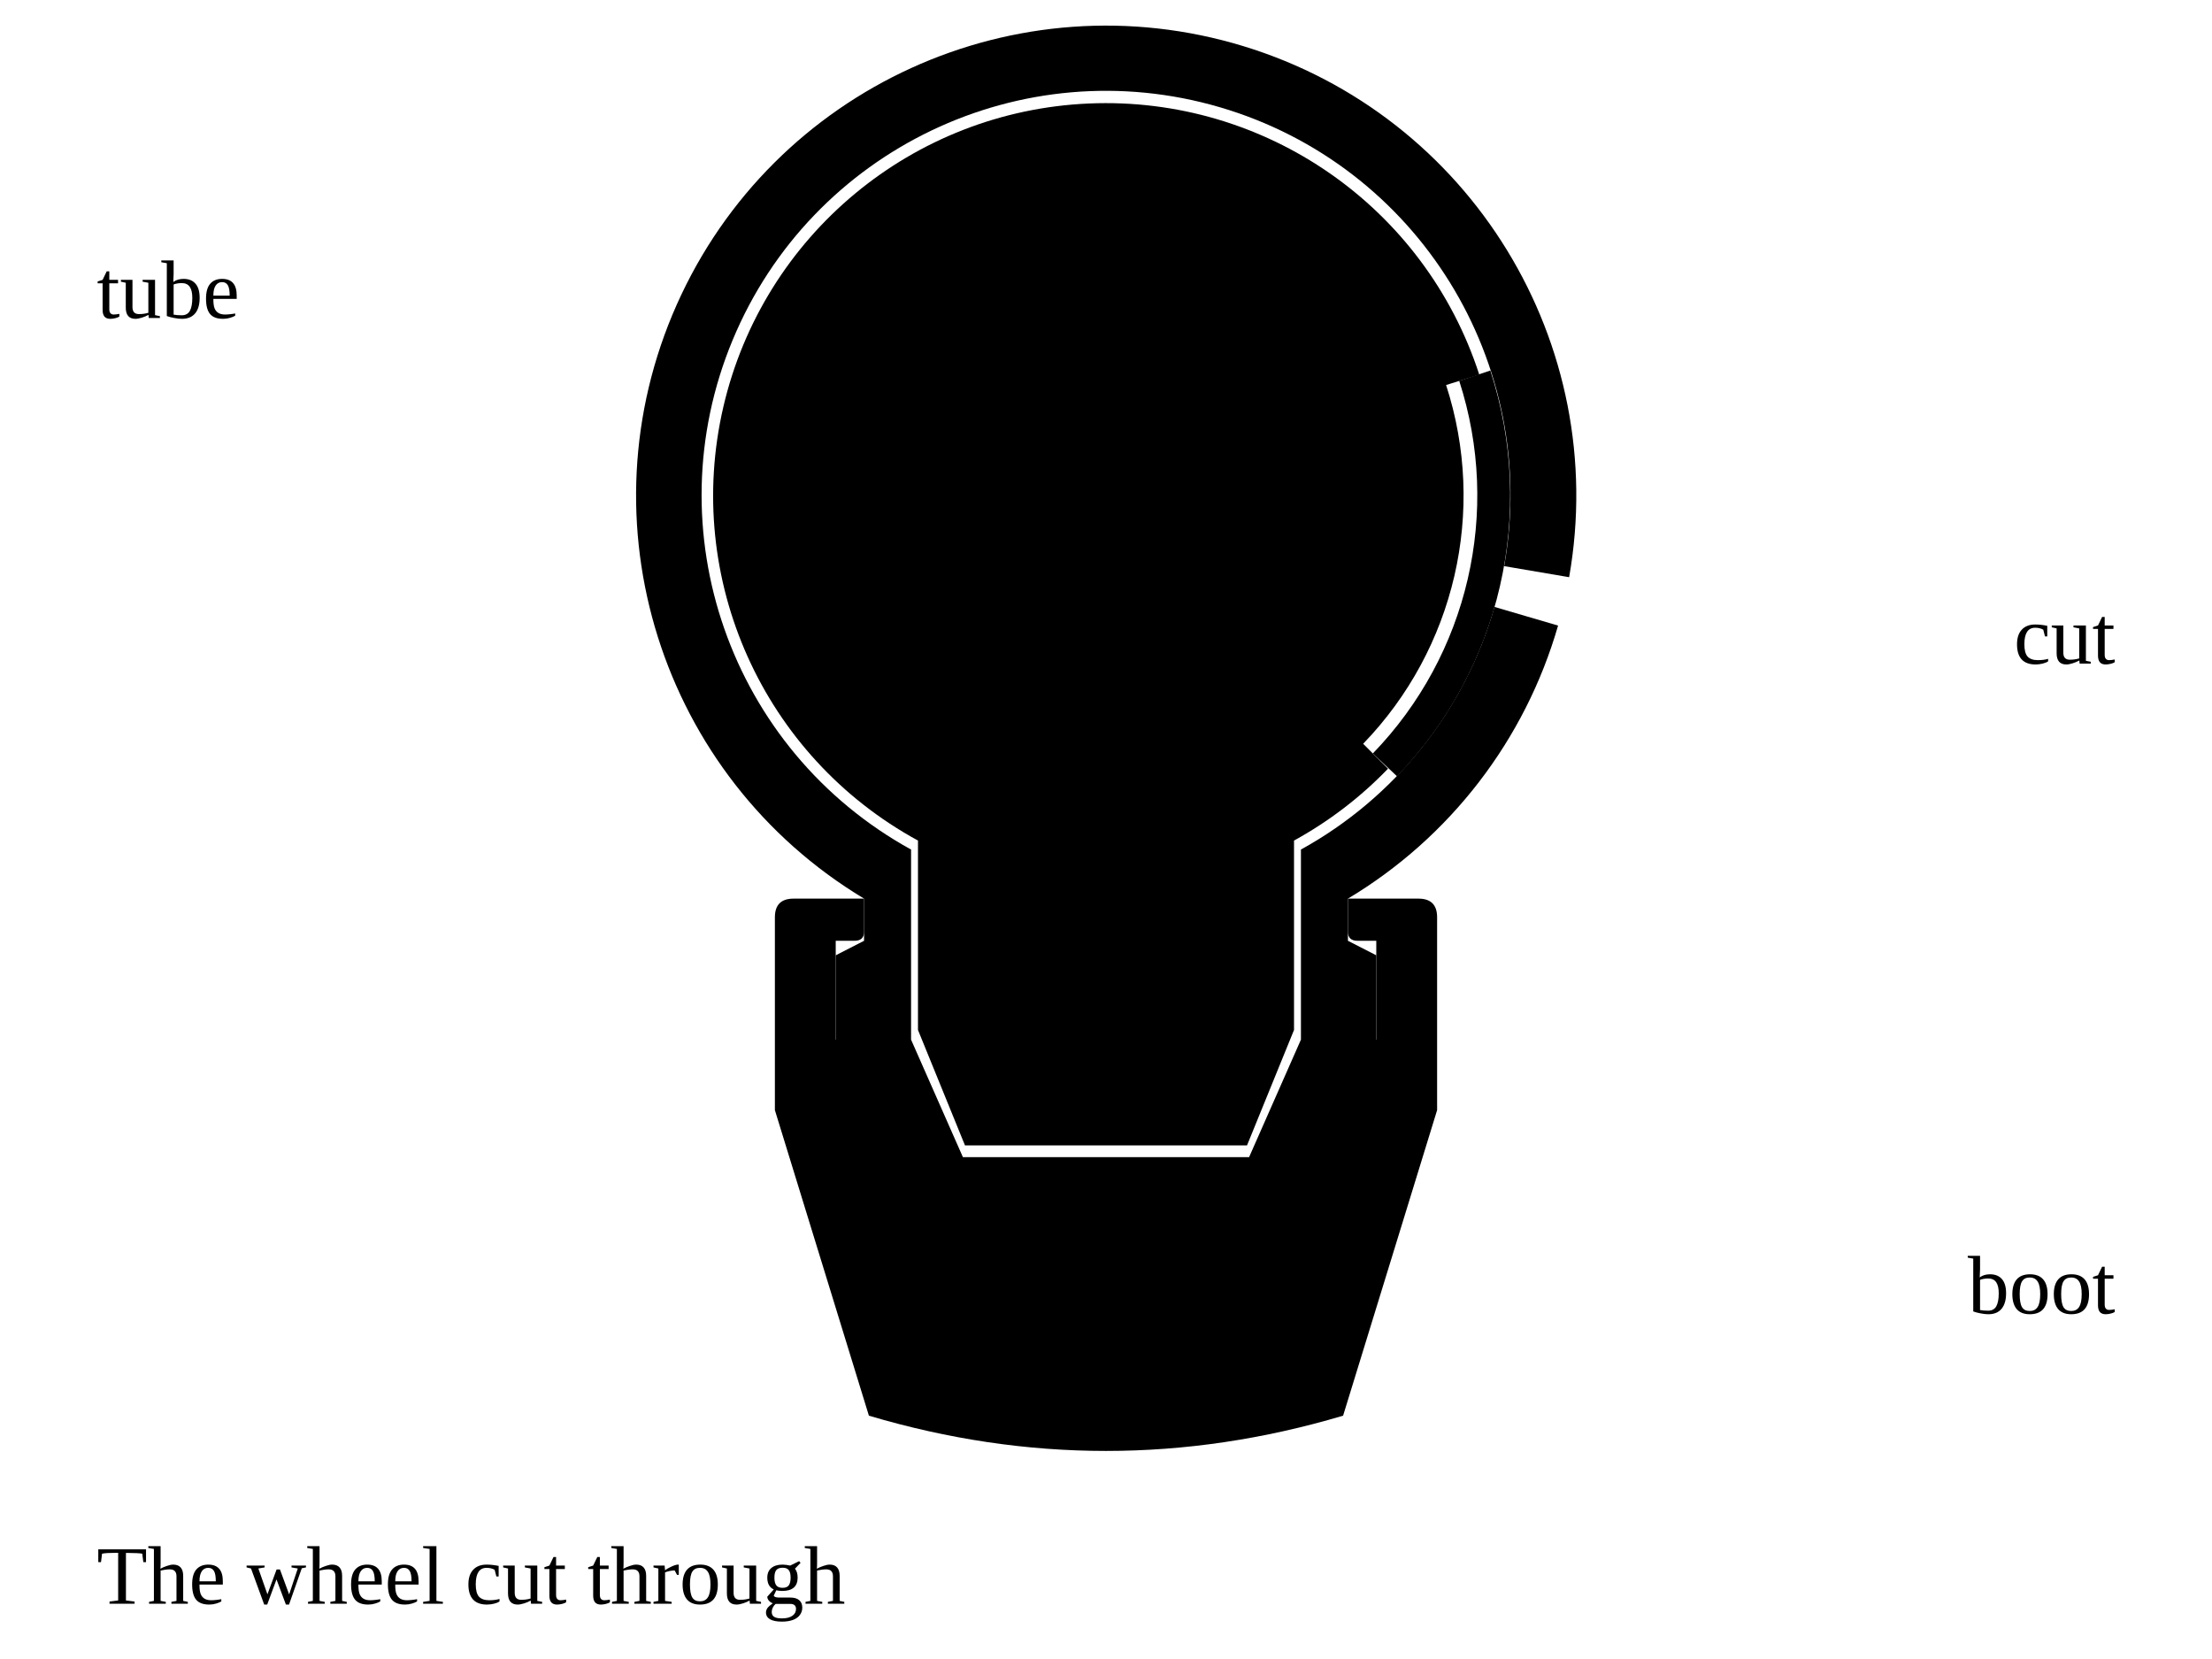
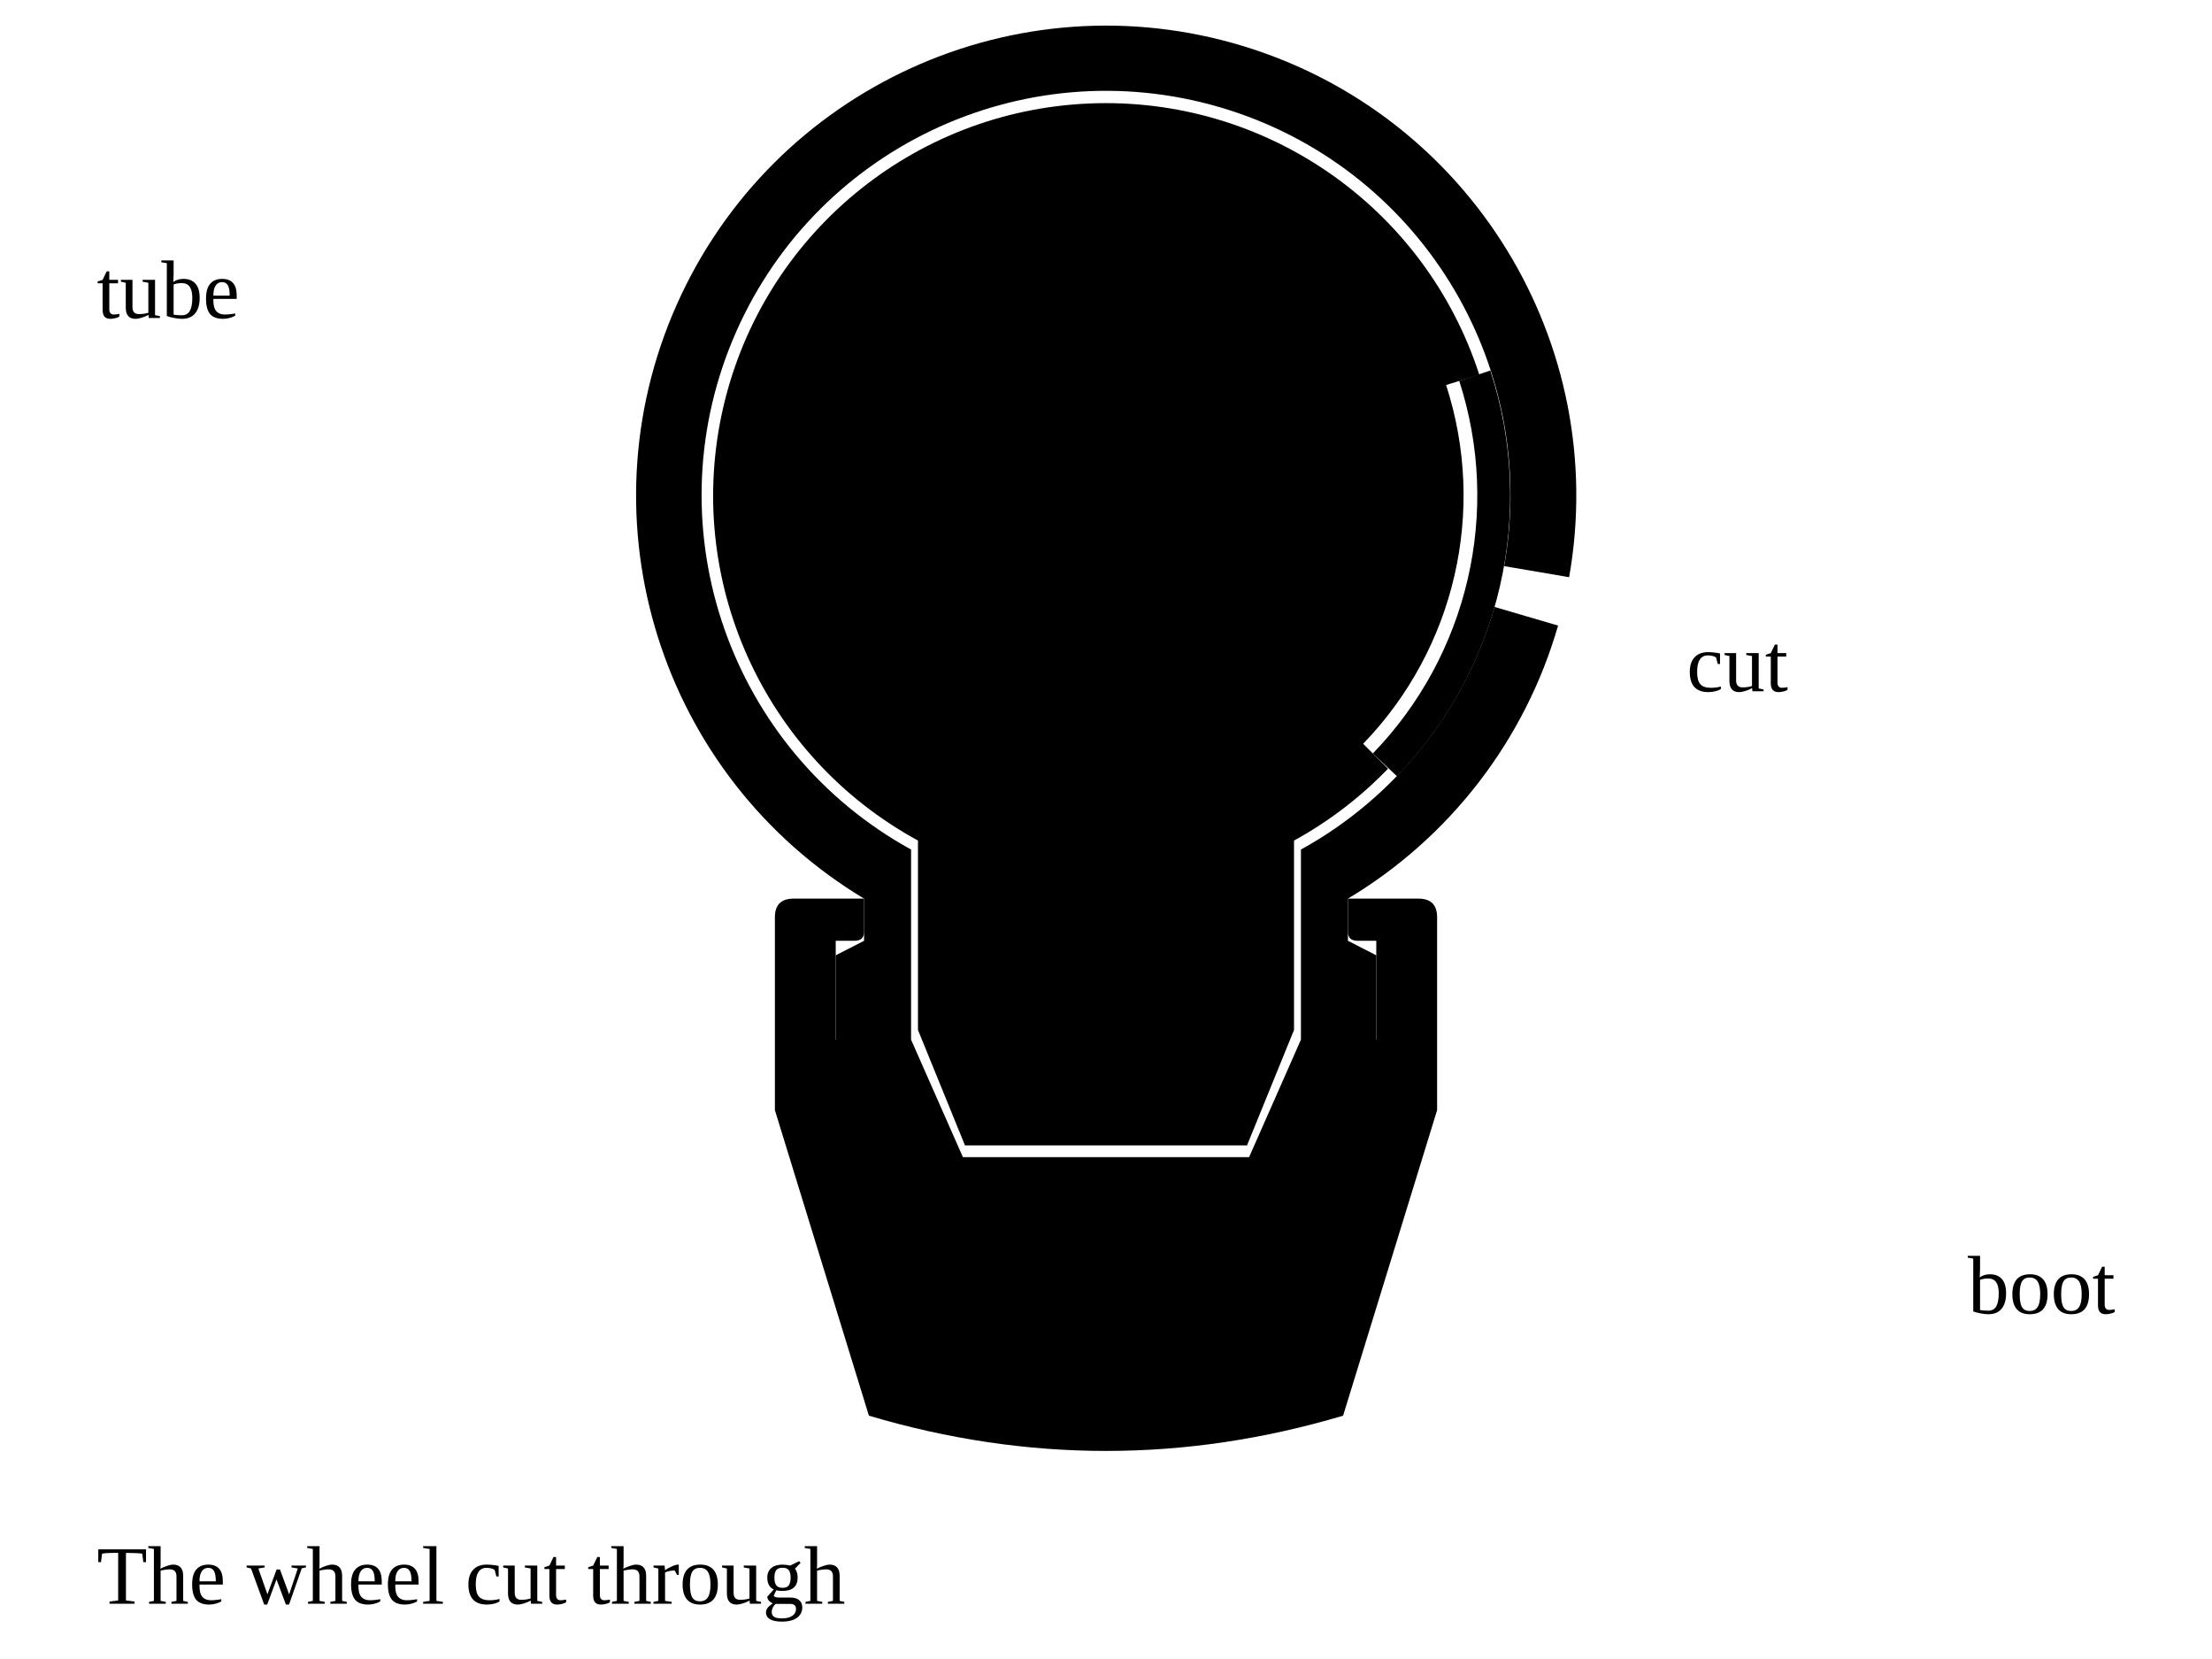
<svg class="cp" viewBox="0 0 320 240">
  <path class="cp-obj" d="M112.1 132.7L112.1 160.6L125.7 204.8Q160 215 194.3 204.8L207.9 160.6L207.9 132.7Q207.9 130 205.2 130L195 130L195 134.8Q195 136.1 196.4 136.1L199.1 136.1L199.1 150.4L188.2 150.4L180.7 167.4L139.3 167.4L131.8 150.4L120.9 150.4L120.9 136.1L123.6 136.1Q125 136.1 125 134.8L125 130L114.8 130Q112.1 130 112.1 132.7Z" />
  <path class="cp-fine" d="M118.2 174.2L201.8 174.2L201.8 177.6L190.9 199.7Q160 208.2 129.1 199.7L118.2 177.6Z" />
  <path class="cp-rubber" d="M125 130A68 68 0 1 1 227 83.5L217.6 81.9A58.5 58.5 0 1 0 131.8 122.9L131.8 150.4L120.9 150.4L120.9 138.2L125 136.1Z" />
  <path class="cp-rubber" d="M225.4 90.5A68 68 0 0 1 195 130L195 136.1L199.1 138.2L199.1 150.4L188.2 150.4L188.2 122.9A58.5 58.5 0 0 0 216.2 87.8Z" />
  <path class="cp-body" d="M132.8 121.6A56.8 56.8 0 1 1 214 54.2L209.2 55.7A51.7 51.7 0 0 1 197.2 107.6L200.8 111.2A56.8 56.8 0 0 1 187.2 121.6L187.2 149L180.4 165.7L139.6 165.7L132.8 149Z" />
  <path class="cp-hi" d="M215.6 53.6A58.5 58.5 0 0 1 202.1 112.3L198.6 109A53.7 53.7 0 0 0 211.1 55.1Z" />
  <path class="cp-thin" d="M272.5 175.6L210.4 96.3" />
  <text class="cp-th" x="306" y="190" text-anchor="end">boot</text>
-   <path class="cp-thin" d="M281 87.4L227.9 87.4" />
-   <text class="cp-tm" x="306" y="96" text-anchor="end">cut</text>
+   <path class="cp-thin" d="M241 87.9L227.9 87.4" />
+   <text class="cp-tm" x="244" y="100">cut</text>
  <path class="cp-thin" d="M46.3 33.8L122 29.5" />
  <text class="cp-tm" x="14" y="46">tube</text>
  <circle class="cp-dark" cx="126.3" cy="144.6" r="4.4" />
  <circle class="cp-dark" cx="193.7" cy="144.6" r="4.4" />
  <text class="cp-tm" x="14" y="232">The wheel cut through</text>
</svg>
